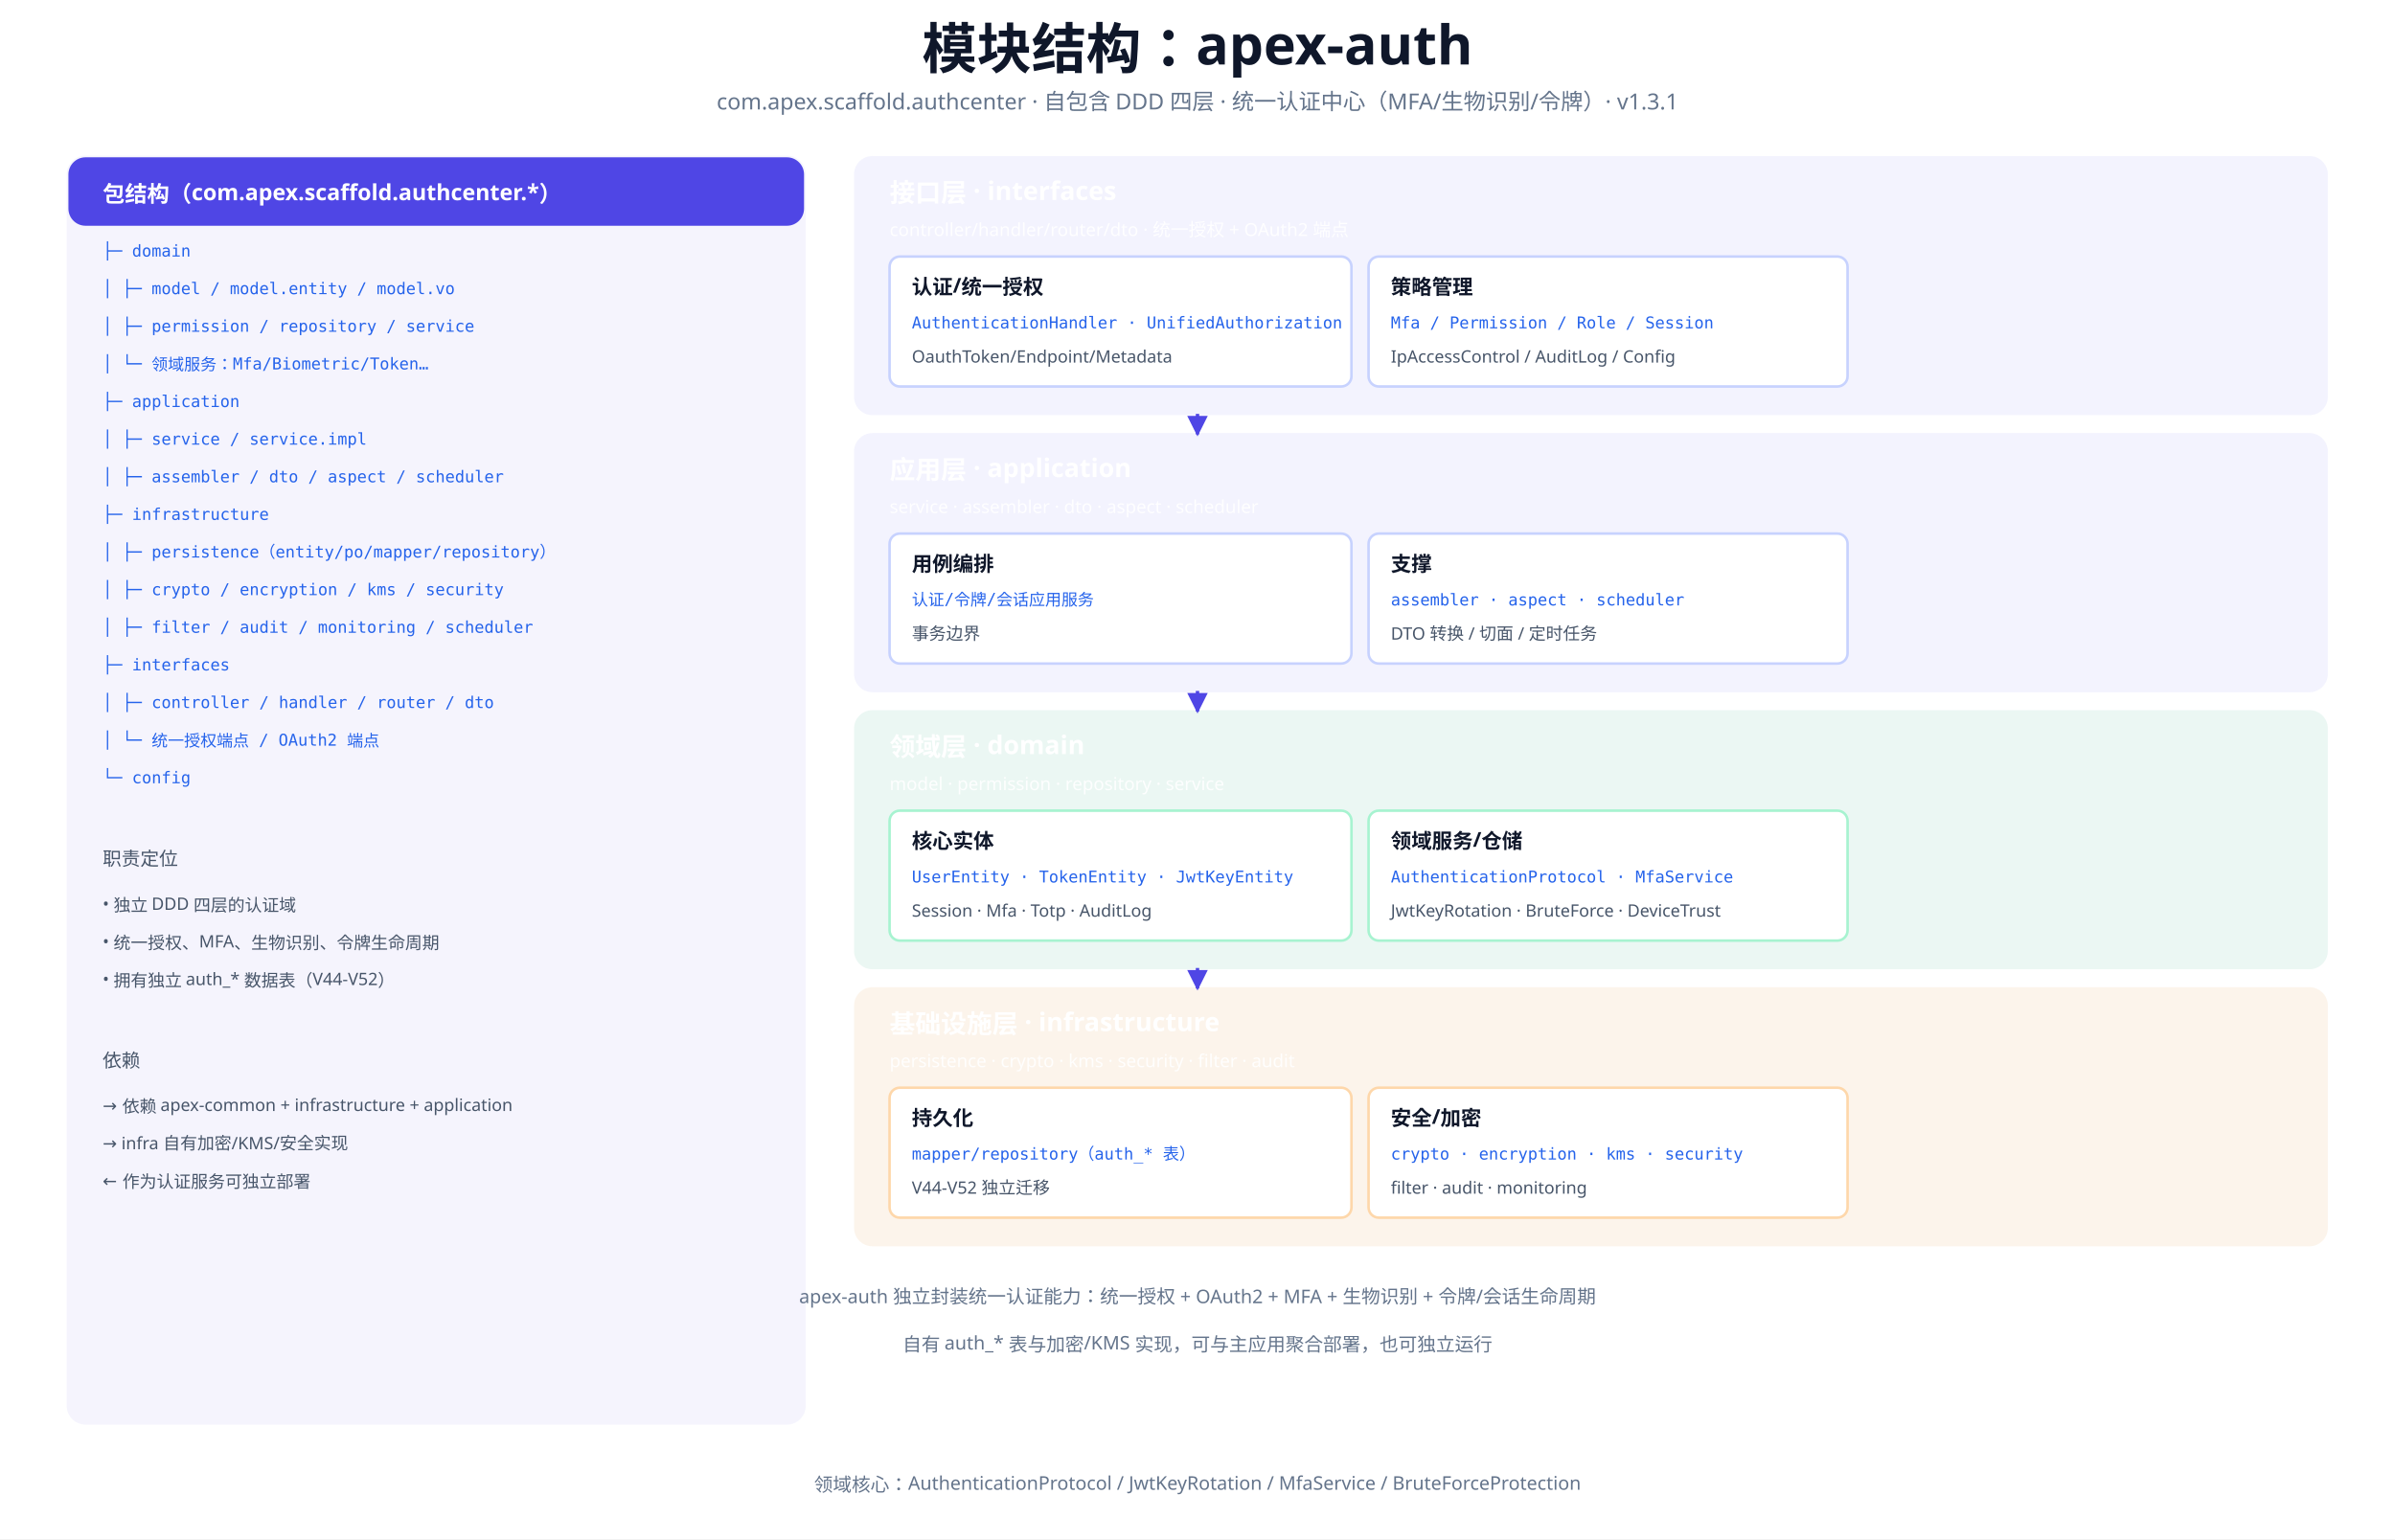
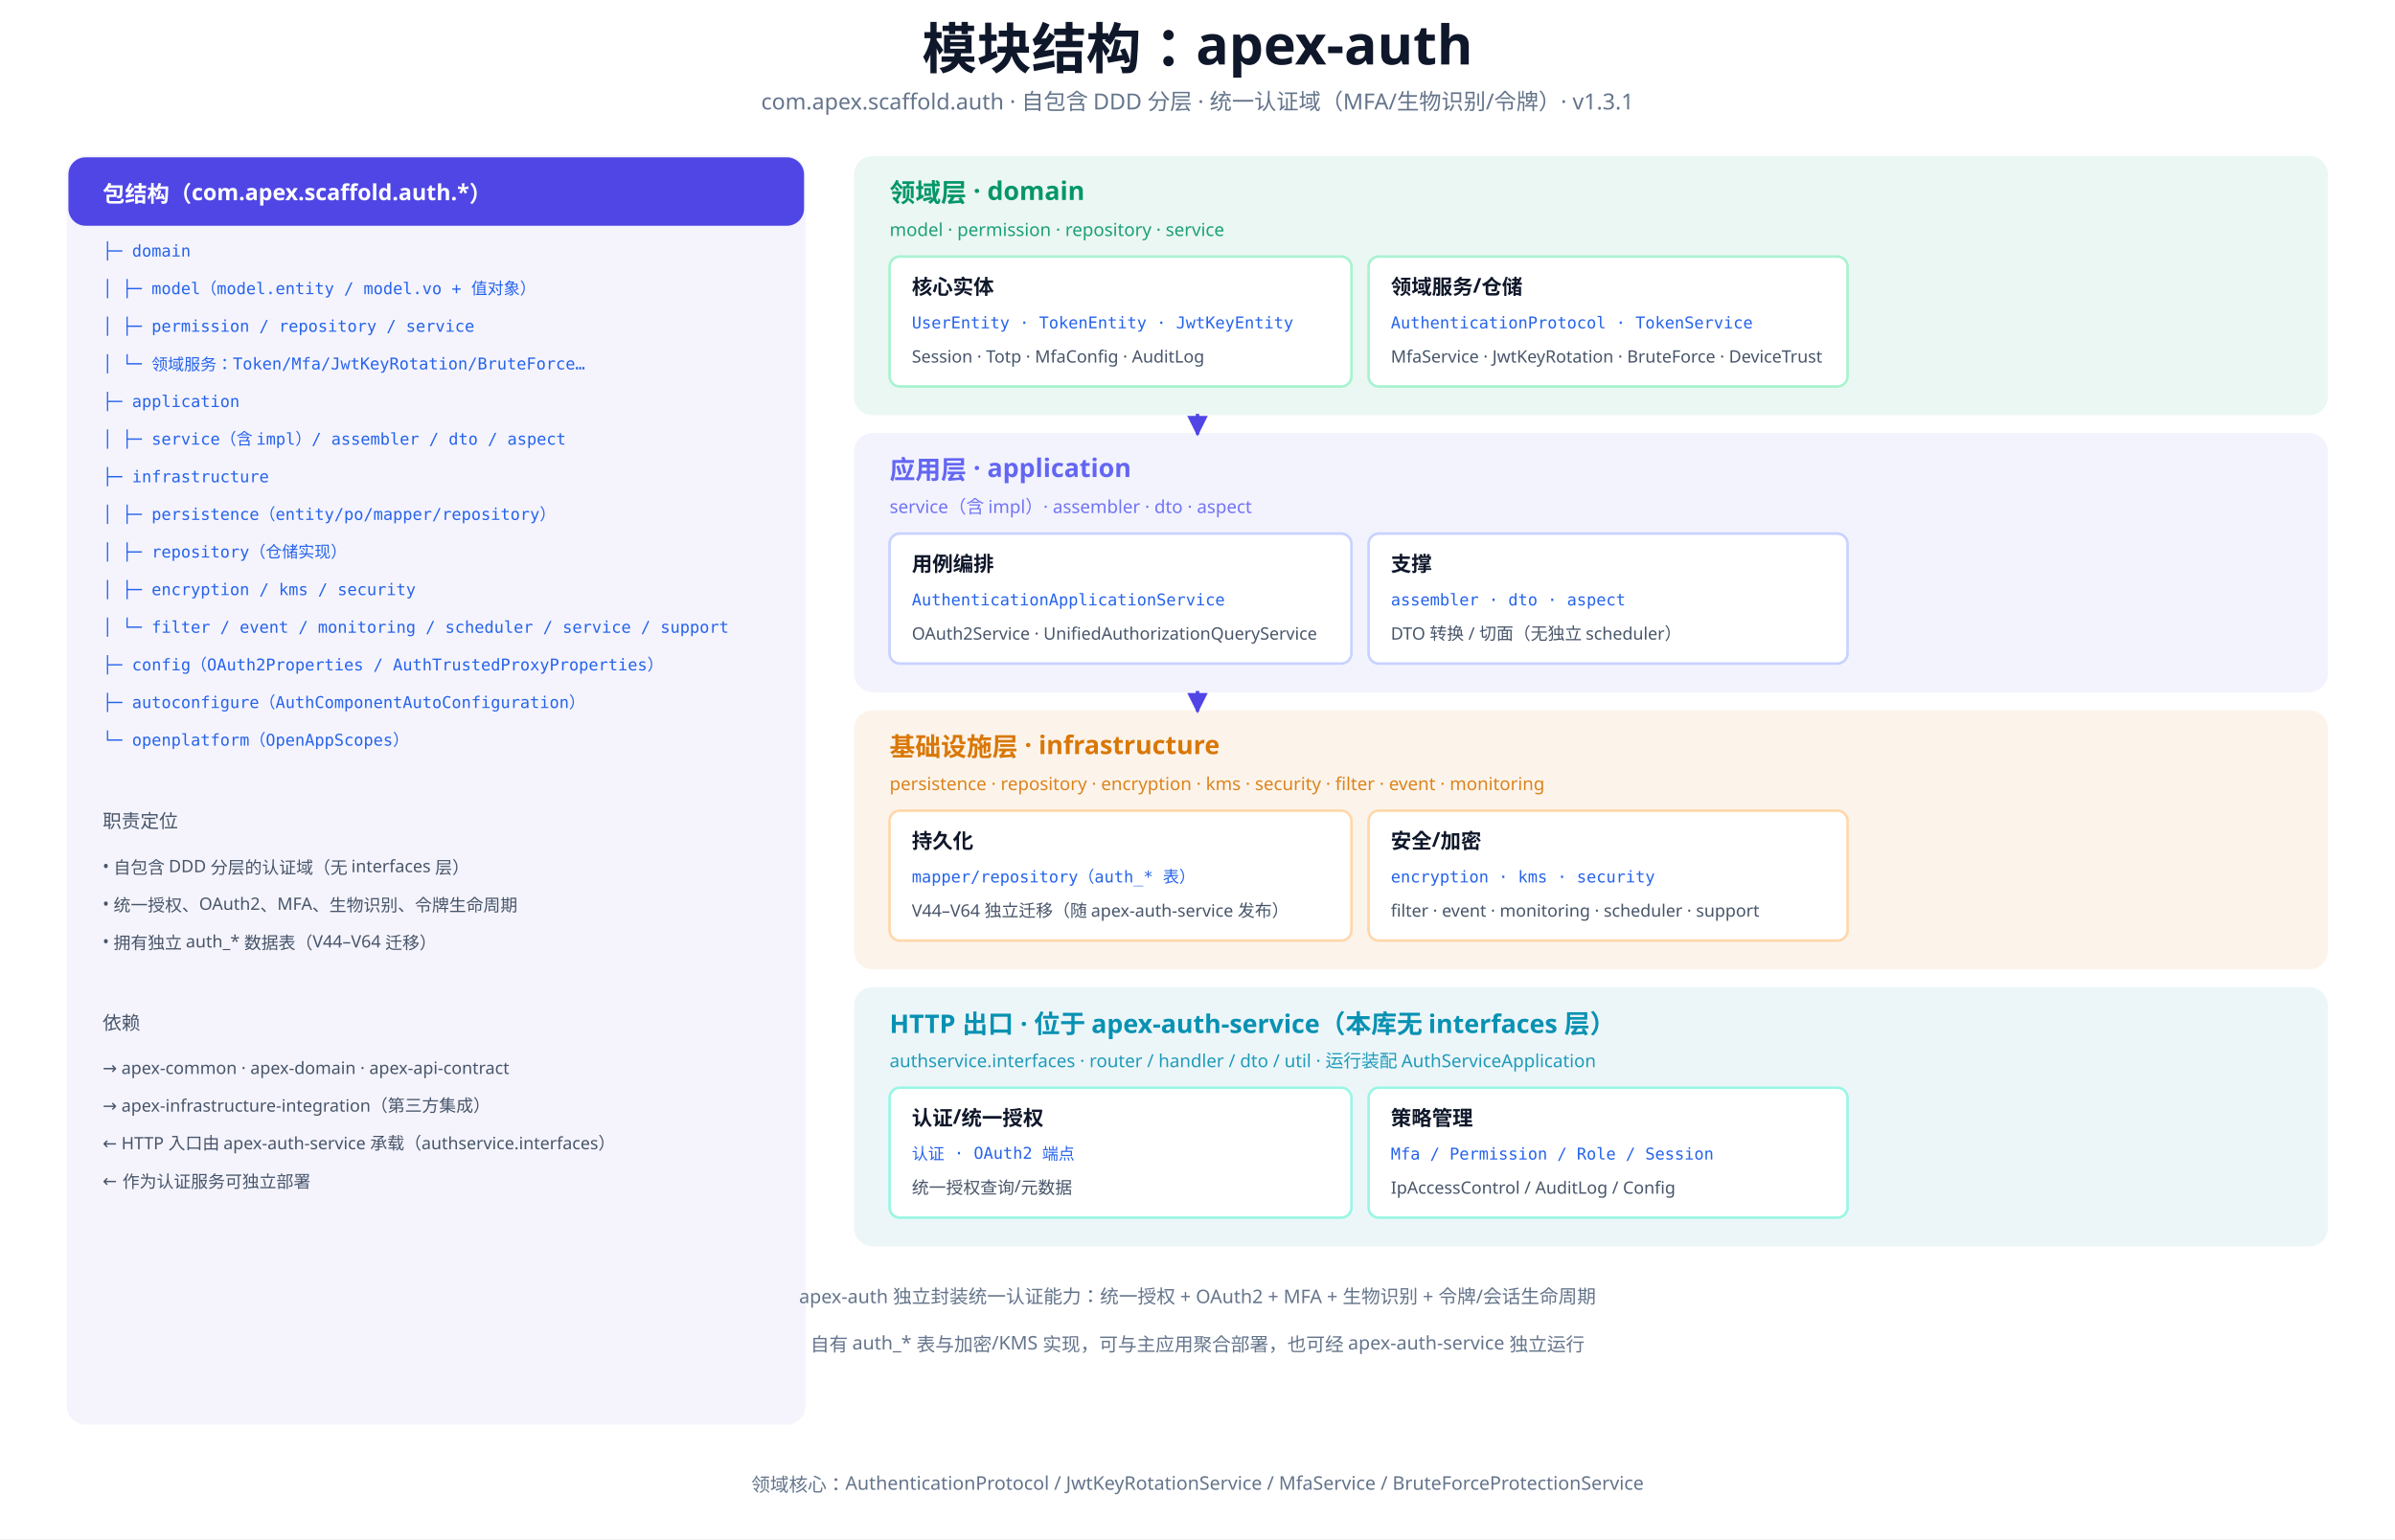
<svg xmlns="http://www.w3.org/2000/svg" viewBox="0 0 1400 900" width="1400" height="900">
  <defs>
    <style>
      .title{font:700 32px sans-serif;fill:#0f172a;text-anchor:middle}
      .subtitle{font:500 13px sans-serif;fill:#64748b;text-anchor:middle}
      .grp{font:600 13px sans-serif;fill:#fff}
      .box-title{font:600 12px sans-serif;fill:#0f172a}
      .box-desc{font:400 10px sans-serif;fill:#475569}
      .code{font:500 9.5px monospace;fill:#2563eb}
      .note{font:500 11px sans-serif;fill:#64748b}
      .legend{font:500 11px sans-serif;fill:#475569}
-       .layer-title{font:600 15px sans-serif;fill:#fff}
-       .layer-sub{font:500 10.5px sans-serif;fill:#fff;opacity:.9}
+       .layer-title{font:600 15px sans-serif}
+       .layer-sub{font:500 10.5px sans-serif;opacity:.9}
    </style>
    <marker id="arrow" viewBox="0 0 10 10" refX="9" refY="5" markerWidth="6" markerHeight="6" orient="auto">
      <path d="M 0 0 L 10 5 L 0 10 z" fill="#4f46e5" />
    </marker>
  </defs>
  <rect width="1400" height="900" fill="#fff" />
  <text x="700" y="40" class="title">模块结构：apex-auth</text>
-   <text x="700" y="64" class="subtitle">com.apex.scaffold.authcenter · 自包含 DDD 四层 · 统一认证中心（MFA/生物识别/令牌）· v1.3.1</text>
+   <text x="700" y="64" class="subtitle">com.apex.scaffold.auth · 自包含 DDD 分层 · 统一认证域（MFA/生物识别/令牌）· v1.3.1</text>
  <rect x="40" y="92" width="430" height="740" rx="10" fill="#4f46e5" opacity="0.06" stroke="#4f46e5" stroke-width="2" />
  <rect x="40" y="92" width="430" height="40" rx="10" fill="#4f46e5" />
-   <text x="60" y="118" class="grp">包结构（com.apex.scaffold.authcenter.*）</text>
+   <text x="60" y="118" class="grp">包结构（com.apex.scaffold.auth.*）</text>
  <text x="60" y="150" class="code">├─ domain</text>
-   <text x="60" y="172" class="code">│  ├─ model / model.entity / model.vo</text>
+   <text x="60" y="172" class="code">│  ├─ model（model.entity / model.vo + 值对象）</text>
  <text x="60" y="194" class="code">│  ├─ permission / repository / service</text>
-   <text x="60" y="216" class="code">│  └─ 领域服务：Mfa/Biometric/Token…</text>
+   <text x="60" y="216" class="code">│  └─ 领域服务：Token/Mfa/JwtKeyRotation/BruteForce…</text>
  <text x="60" y="238" class="code">├─ application</text>
-   <text x="60" y="260" class="code">│  ├─ service / service.impl</text>
-   <text x="60" y="282" class="code">│  ├─ assembler / dto / aspect / scheduler</text>
-   <text x="60" y="304" class="code">├─ infrastructure</text>
-   <text x="60" y="326" class="code">│  ├─ persistence（entity/po/mapper/repository）</text>
-   <text x="60" y="348" class="code">│  ├─ crypto / encryption / kms / security</text>
-   <text x="60" y="370" class="code">│  ├─ filter / audit / monitoring / scheduler</text>
-   <text x="60" y="392" class="code">├─ interfaces</text>
-   <text x="60" y="414" class="code">│  ├─ controller / handler / router / dto</text>
-   <text x="60" y="436" class="code">│  └─ 统一授权端点 / OAuth2 端点</text>
-   <text x="60" y="458" class="code">└─ config</text>
-   <text x="60" y="506" class="legend" font-weight="600">职责定位</text>
-   <text x="60" y="532" class="box-desc">• 独立 DDD 四层的认证域</text>
-   <text x="60" y="554" class="box-desc">• 统一授权、MFA、生物识别、令牌生命周期</text>
-   <text x="60" y="576" class="box-desc">• 拥有独立 auth_* 数据表（V44-V52）</text>
-   <text x="60" y="624" class="legend" font-weight="600">依赖</text>
-   <text x="60" y="650" class="box-desc">→ 依赖 apex-common + infrastructure + application</text>
-   <text x="60" y="672" class="box-desc">→ infra 自有加密/KMS/安全实现</text>
+   <text x="60" y="260" class="code">│  ├─ service（含 impl）/ assembler / dto / aspect</text>
+   <text x="60" y="282" class="code">├─ infrastructure</text>
+   <text x="60" y="304" class="code">│  ├─ persistence（entity/po/mapper/repository）</text>
+   <text x="60" y="326" class="code">│  ├─ repository（仓储实现）</text>
+   <text x="60" y="348" class="code">│  ├─ encryption / kms / security</text>
+   <text x="60" y="370" class="code">│  └─ filter / event / monitoring / scheduler / service / support</text>
+   <text x="60" y="392" class="code">├─ config（OAuth2Properties / AuthTrustedProxyProperties）</text>
+   <text x="60" y="414" class="code">├─ autoconfigure（AuthComponentAutoConfiguration）</text>
+   <text x="60" y="436" class="code">└─ openplatform（OpenAppScopes）</text>
+   <text x="60" y="484" class="legend" font-weight="600">职责定位</text>
+   <text x="60" y="510" class="box-desc">• 自包含 DDD 分层的认证域（无 interfaces 层）</text>
+   <text x="60" y="532" class="box-desc">• 统一授权、OAuth2、MFA、生物识别、令牌生命周期</text>
+   <text x="60" y="554" class="box-desc">• 拥有独立 auth_* 数据表（V44–V64 迁移）</text>
+   <text x="60" y="602" class="legend" font-weight="600">依赖</text>
+   <text x="60" y="628" class="box-desc">→ apex-common · apex-domain · apex-api-contract</text>
+   <text x="60" y="650" class="box-desc">→ apex-infrastructure-integration（第三方集成）</text>
+   <text x="60" y="672" class="box-desc">← HTTP 入口由 apex-auth-service 承载（authservice.interfaces）</text>
  <text x="60" y="694" class="box-desc">← 作为认证服务可独立部署</text>
-   <rect x="500" y="92" width="860" height="150" rx="10" fill="#6366f1" opacity="0.08" stroke="#6366f1" stroke-width="1.5" />
-   <text x="520" y="118" class="layer-title" fill="#6366f1">接口层 · interfaces</text>
-   <text x="520" y="138" class="layer-sub" fill="#6366f1">controller/handler/router/dto · 统一授权 + OAuth2 端点</text>
-   <rect x="520" y="150" width="270" height="76" rx="6" fill="#fff" stroke="#c7d2fe" stroke-width="1.5" />
-   <text x="533" y="172" class="box-title">认证/统一授权</text>
-   <text x="533" y="192" class="code">AuthenticationHandler · UnifiedAuthorization</text>
-   <text x="533" y="212" class="box-desc">OauthToken/Endpoint/Metadata</text>
-   <rect x="800" y="150" width="280" height="76" rx="6" fill="#fff" stroke="#c7d2fe" stroke-width="1.5" />
-   <text x="813" y="172" class="box-title">策略管理</text>
-   <text x="813" y="192" class="code">Mfa / Permission / Role / Session</text>
-   <text x="813" y="212" class="box-desc">IpAccessControl / AuditLog / Config</text>
+   <rect x="500" y="92" width="860" height="150" rx="10" fill="#059669" opacity="0.08" stroke="#059669" stroke-width="1.5" />
+   <text x="520" y="118" class="layer-title" fill="#059669">领域层 · domain</text>
+   <text x="520" y="138" class="layer-sub" fill="#059669">model · permission · repository · service</text>
+   <rect x="520" y="150" width="270" height="76" rx="6" fill="#fff" stroke="#a7f3d0" stroke-width="1.5" />
+   <text x="533" y="172" class="box-title">核心实体</text>
+   <text x="533" y="192" class="code">UserEntity · TokenEntity · JwtKeyEntity</text>
+   <text x="533" y="212" class="box-desc">Session · Totp · MfaConfig · AuditLog</text>
+   <rect x="800" y="150" width="280" height="76" rx="6" fill="#fff" stroke="#a7f3d0" stroke-width="1.5" />
+   <text x="813" y="172" class="box-title">领域服务/仓储</text>
+   <text x="813" y="192" class="code">AuthenticationProtocol · TokenService</text>
+   <text x="813" y="212" class="box-desc">MfaService · JwtKeyRotation · BruteForce · DeviceTrust</text>
  <rect x="500" y="254" width="860" height="150" rx="10" fill="#6366f1" opacity="0.08" stroke="#6366f1" stroke-width="1.5" />
  <text x="520" y="280" class="layer-title" fill="#6366f1">应用层 · application</text>
-   <text x="520" y="300" class="layer-sub" fill="#6366f1">service · assembler · dto · aspect · scheduler</text>
+   <text x="520" y="300" class="layer-sub" fill="#6366f1">service（含 impl）· assembler · dto · aspect</text>
  <rect x="520" y="312" width="270" height="76" rx="6" fill="#fff" stroke="#c7d2fe" stroke-width="1.5" />
  <text x="533" y="334" class="box-title">用例编排</text>
-   <text x="533" y="354" class="code">认证/令牌/会话应用服务</text>
-   <text x="533" y="374" class="box-desc">事务边界</text>
+   <text x="533" y="354" class="code">AuthenticationApplicationService</text>
+   <text x="533" y="374" class="box-desc">OAuth2Service · UnifiedAuthorizationQueryService</text>
  <rect x="800" y="312" width="280" height="76" rx="6" fill="#fff" stroke="#c7d2fe" stroke-width="1.5" />
  <text x="813" y="334" class="box-title">支撑</text>
-   <text x="813" y="354" class="code">assembler · aspect · scheduler</text>
-   <text x="813" y="374" class="box-desc">DTO 转换 / 切面 / 定时任务</text>
-   <rect x="500" y="416" width="860" height="150" rx="10" fill="#059669" opacity="0.08" stroke="#059669" stroke-width="1.5" />
-   <text x="520" y="442" class="layer-title" fill="#059669">领域层 · domain</text>
-   <text x="520" y="462" class="layer-sub" fill="#059669">model · permission · repository · service</text>
-   <rect x="520" y="474" width="270" height="76" rx="6" fill="#fff" stroke="#a7f3d0" stroke-width="1.5" />
-   <text x="533" y="496" class="box-title">核心实体</text>
-   <text x="533" y="516" class="code">UserEntity · TokenEntity · JwtKeyEntity</text>
-   <text x="533" y="536" class="box-desc">Session · Mfa · Totp · AuditLog</text>
-   <rect x="800" y="474" width="280" height="76" rx="6" fill="#fff" stroke="#a7f3d0" stroke-width="1.5" />
-   <text x="813" y="496" class="box-title">领域服务/仓储</text>
-   <text x="813" y="516" class="code">AuthenticationProtocol · MfaService</text>
-   <text x="813" y="536" class="box-desc">JwtKeyRotation · BruteForce · DeviceTrust</text>
-   <rect x="500" y="578" width="860" height="150" rx="10" fill="#d97706" opacity="0.08" stroke="#d97706" stroke-width="1.5" />
-   <text x="520" y="604" class="layer-title" fill="#d97706">基础设施层 · infrastructure</text>
-   <text x="520" y="624" class="layer-sub" fill="#d97706">persistence · crypto · kms · security · filter · audit</text>
-   <rect x="520" y="636" width="270" height="76" rx="6" fill="#fff" stroke="#fed7aa" stroke-width="1.5" />
-   <text x="533" y="658" class="box-title">持久化</text>
-   <text x="533" y="678" class="code">mapper/repository（auth_* 表）</text>
-   <text x="533" y="698" class="box-desc">V44-V52 独立迁移</text>
-   <rect x="800" y="636" width="280" height="76" rx="6" fill="#fff" stroke="#fed7aa" stroke-width="1.5" />
-   <text x="813" y="658" class="box-title">安全/加密</text>
-   <text x="813" y="678" class="code">crypto · encryption · kms · security</text>
-   <text x="813" y="698" class="box-desc">filter · audit · monitoring</text>
+   <text x="813" y="354" class="code">assembler · dto · aspect</text>
+   <text x="813" y="374" class="box-desc">DTO 转换 / 切面（无独立 scheduler）</text>
+   <rect x="500" y="416" width="860" height="150" rx="10" fill="#d97706" opacity="0.08" stroke="#d97706" stroke-width="1.5" />
+   <text x="520" y="442" class="layer-title" fill="#d97706">基础设施层 · infrastructure</text>
+   <text x="520" y="462" class="layer-sub" fill="#d97706">persistence · repository · encryption · kms · security · filter · event · monitoring</text>
+   <rect x="520" y="474" width="270" height="76" rx="6" fill="#fff" stroke="#fed7aa" stroke-width="1.5" />
+   <text x="533" y="496" class="box-title">持久化</text>
+   <text x="533" y="516" class="code">mapper/repository（auth_* 表）</text>
+   <text x="533" y="536" class="box-desc">V44–V64 独立迁移（随 apex-auth-service 发布）</text>
+   <rect x="800" y="474" width="280" height="76" rx="6" fill="#fff" stroke="#fed7aa" stroke-width="1.5" />
+   <text x="813" y="496" class="box-title">安全/加密</text>
+   <text x="813" y="516" class="code">encryption · kms · security</text>
+   <text x="813" y="536" class="box-desc">filter · event · monitoring · scheduler · support</text>
+   <rect x="500" y="578" width="860" height="150" rx="10" fill="#0891b2" opacity="0.08" stroke="#0891b2" stroke-width="1.5" />
+   <text x="520" y="604" class="layer-title" fill="#0891b2">HTTP 出口 · 位于 apex-auth-service（本库无 interfaces 层）</text>
+   <text x="520" y="624" class="layer-sub" fill="#0891b2">authservice.interfaces · router / handler / dto / util · 运行装配 AuthServiceApplication</text>
+   <rect x="520" y="636" width="270" height="76" rx="6" fill="#fff" stroke="#99f6e4" stroke-width="1.5" />
+   <text x="533" y="658" class="box-title">认证/统一授权</text>
+   <text x="533" y="678" class="code">认证 · OAuth2 端点</text>
+   <text x="533" y="698" class="box-desc">统一授权查询/元数据</text>
+   <rect x="800" y="636" width="280" height="76" rx="6" fill="#fff" stroke="#99f6e4" stroke-width="1.5" />
+   <text x="813" y="658" class="box-title">策略管理</text>
+   <text x="813" y="678" class="code">Mfa / Permission / Role / Session</text>
+   <text x="813" y="698" class="box-desc">IpAccessControl / AuditLog / Config</text>
  <line x1="700" y1="242" x2="700" y2="254" stroke="#4f46e5" stroke-width="2" marker-end="url(#arrow)" />
  <line x1="700" y1="404" x2="700" y2="416" stroke="#4f46e5" stroke-width="2" marker-end="url(#arrow)" />
-   <line x1="700" y1="566" x2="700" y2="578" stroke="#4f46e5" stroke-width="2" marker-end="url(#arrow)" />
  <text x="700" y="762" class="note" text-anchor="middle">apex-auth 独立封装统一认证能力：统一授权 + OAuth2 + MFA + 生物识别 + 令牌/会话生命周期</text>
-   <text x="700" y="790" class="note" text-anchor="middle">自有 auth_* 表与加密/KMS 实现，可与主应用聚合部署，也可独立运行</text>
-   <text x="700" y="872" class="note" text-anchor="middle">领域核心：AuthenticationProtocol / JwtKeyRotation / MfaService / BruteForceProtection</text>
+   <text x="700" y="790" class="note" text-anchor="middle">自有 auth_* 表与加密/KMS 实现，可与主应用聚合部署，也可经 apex-auth-service 独立运行</text>
+   <text x="700" y="872" class="note" text-anchor="middle">领域核心：AuthenticationProtocol / JwtKeyRotationService / MfaService / BruteForceProtectionService</text>
</svg>
